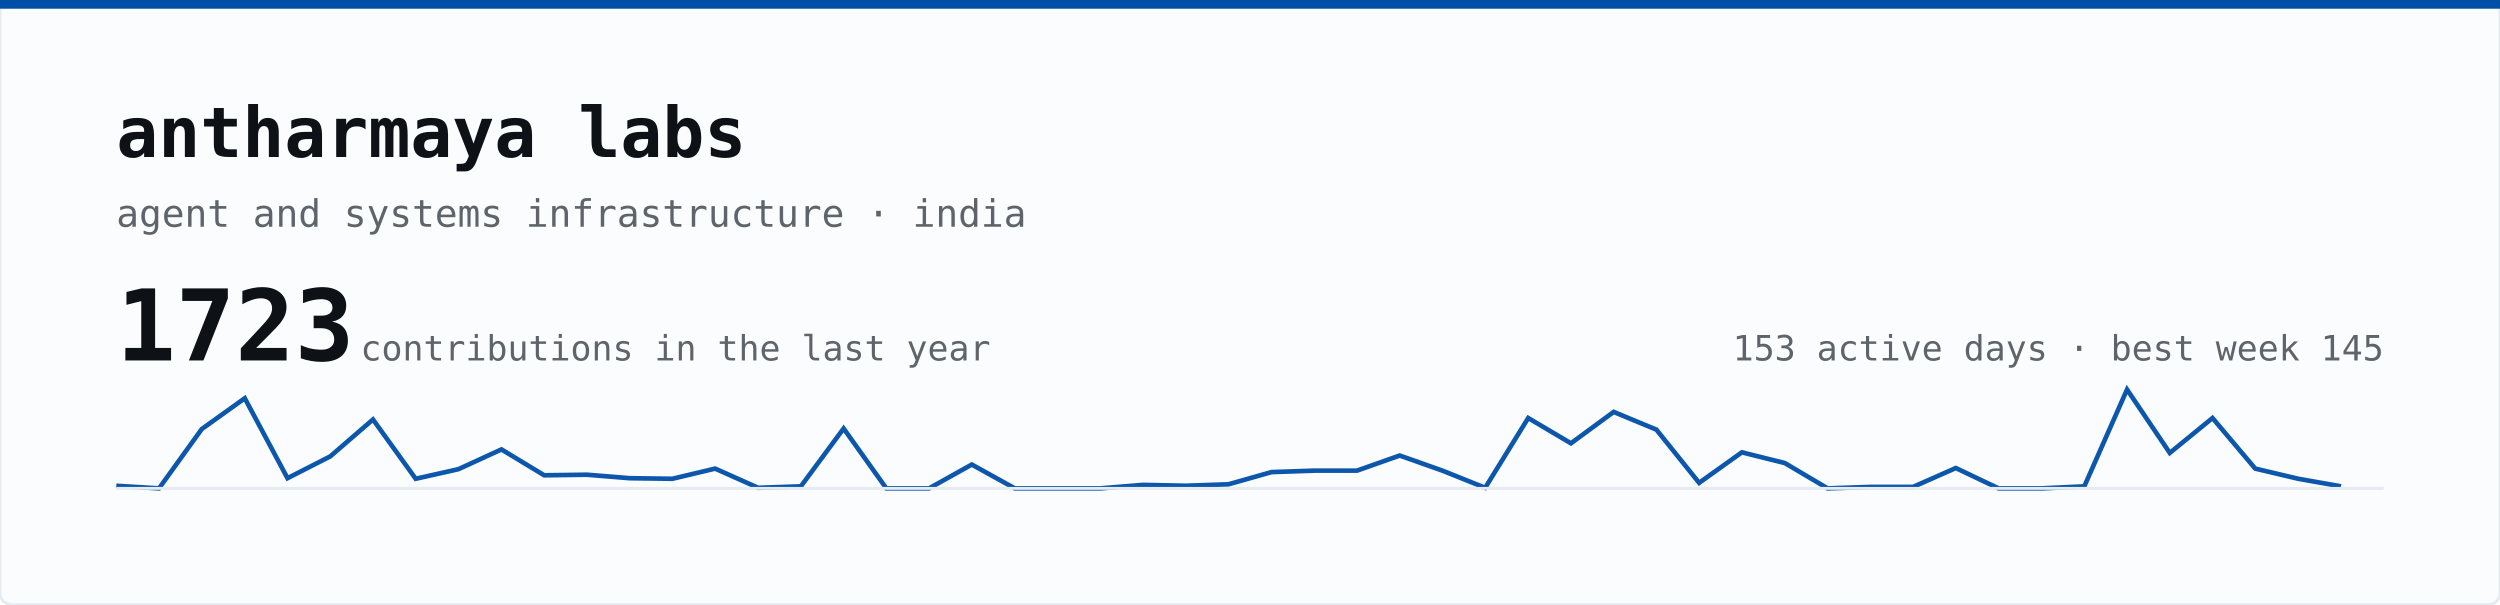
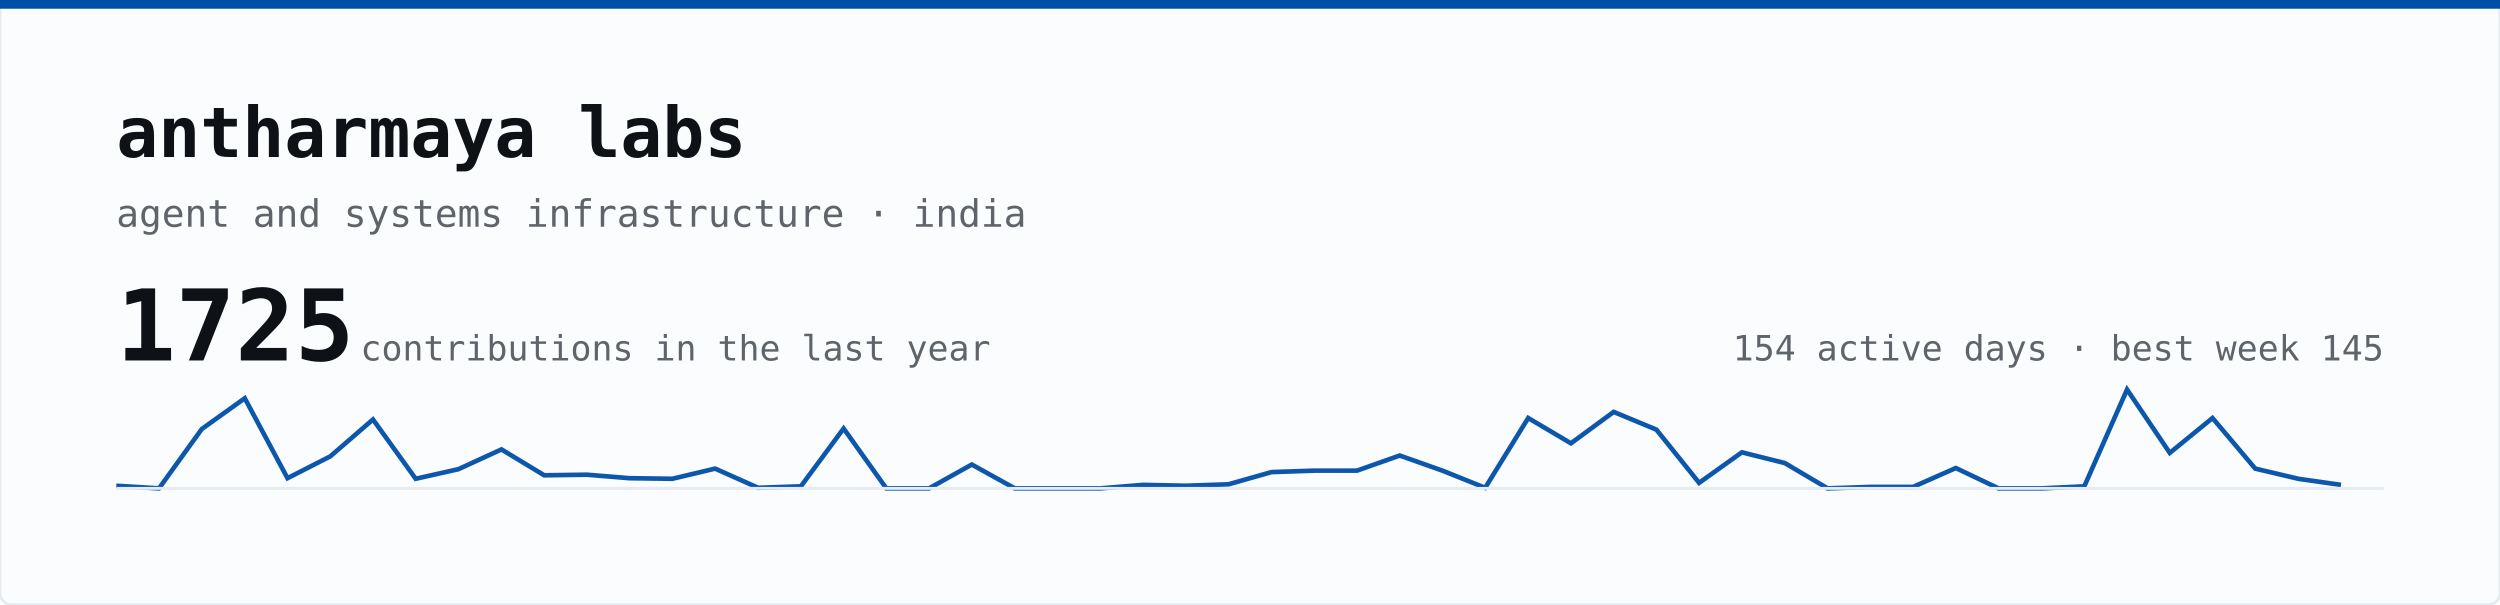
- <svg xmlns="http://www.w3.org/2000/svg" width="860" height="208" viewBox="0 0 860 208" role="img" aria-label="antharmaya labs. 1723 contributions in the last year.">
+ <svg xmlns="http://www.w3.org/2000/svg" width="860" height="208" viewBox="0 0 860 208" role="img" aria-label="antharmaya labs. 1725 contributions in the last year.">
  <rect width="860" height="208" rx="4" fill="#fafcfe" stroke="#e6ebf0" stroke-width="1" />
  <rect width="860" height="3" fill="#004fa7" />
  <text x="40" y="54" font-family="ui-monospace,SFMono-Regular,'SF Mono','JetBrains Mono',Menlo,Consolas,'DejaVu Sans Mono',monospace" font-size="24" font-weight="700" fill="#0e1216">antharmaya labs</text>
  <text x="40" y="78" font-family="ui-monospace,SFMono-Regular,'SF Mono','JetBrains Mono',Menlo,Consolas,'DejaVu Sans Mono',monospace" font-size="13" fill="#5e646a">agent and systems infrastructure · india</text>
-   <text x="40" y="124" font-family="ui-monospace,SFMono-Regular,'SF Mono','JetBrains Mono',Menlo,Consolas,'DejaVu Sans Mono',monospace" font-size="34" font-weight="700" fill="#0e1216">1723</text>
+   <text x="40" y="124" font-family="ui-monospace,SFMono-Regular,'SF Mono','JetBrains Mono',Menlo,Consolas,'DejaVu Sans Mono',monospace" font-size="34" font-weight="700" fill="#0e1216">1725</text>
  <text x="124" y="124" font-family="ui-monospace,SFMono-Regular,'SF Mono','JetBrains Mono',Menlo,Consolas,'DejaVu Sans Mono',monospace" font-size="12" fill="#5e646a">contributions in the last year</text>
-   <text x="820" y="124" font-family="ui-monospace,SFMono-Regular,'SF Mono','JetBrains Mono',Menlo,Consolas,'DejaVu Sans Mono',monospace" font-size="12" fill="#5e646a" text-anchor="end">153 active days  ·  best week 145</text>
-   <polyline points="40.0,167.1 54.7,168.0 69.4,147.6 84.2,137.0 98.9,164.5 113.6,157.0 128.3,144.3 143.0,164.7 157.7,161.4 172.5,154.6 187.2,163.5 201.9,163.3 216.6,164.5 231.3,164.7 246.0,161.2 260.8,167.8 275.5,167.3 290.2,147.4 304.9,168.0 319.6,168.0 334.3,159.8 349.1,168.0 363.8,168.0 378.5,168.0 393.2,166.8 407.9,167.1 422.6,166.6 437.4,162.4 452.1,161.9 466.8,161.9 481.5,156.7 496.2,161.9 510.9,167.8 525.7,143.8 540.4,152.5 555.1,141.7 569.8,147.8 584.5,166.1 599.2,155.6 614.0,159.3 628.7,168.0 643.4,167.5 658.1,167.5 672.8,161.0 687.5,168.0 702.3,168.0 717.0,167.3 731.7,134.0 746.4,155.8 761.1,143.8 775.8,161.2 790.6,164.7 805.3,167.3" fill="none" stroke="#004fa7" stroke-width="1.6" opacity="0.95" />
+   <text x="820" y="124" font-family="ui-monospace,SFMono-Regular,'SF Mono','JetBrains Mono',Menlo,Consolas,'DejaVu Sans Mono',monospace" font-size="12" fill="#5e646a" text-anchor="end">154 active days  ·  best week 145</text>
+   <polyline points="40.0,167.1 54.7,168.0 69.4,147.6 84.2,137.0 98.9,164.5 113.6,157.0 128.3,144.3 143.0,164.7 157.7,161.4 172.5,154.6 187.2,163.5 201.9,163.3 216.6,164.5 231.3,164.7 246.0,161.2 260.8,167.8 275.5,167.3 290.2,147.4 304.9,168.0 319.6,168.0 334.3,159.8 349.1,168.0 363.8,168.0 378.5,168.0 393.2,166.8 407.9,167.1 422.6,166.6 437.4,162.4 452.1,161.9 466.8,161.9 481.5,156.7 496.2,161.9 510.9,167.8 525.7,143.8 540.4,152.5 555.1,141.7 569.8,147.8 584.5,166.1 599.2,155.6 614.0,159.3 628.7,168.0 643.4,167.5 658.1,167.5 672.8,161.0 687.5,168.0 702.3,168.0 717.0,167.3 731.7,134.0 746.4,155.8 761.1,143.8 775.8,161.2 790.6,164.7 805.3,166.8" fill="none" stroke="#004fa7" stroke-width="1.6" opacity="0.95" />
  <line x1="40" y1="168" x2="820" y2="168" stroke="#e6ebf0" stroke-width="1" />
</svg>
